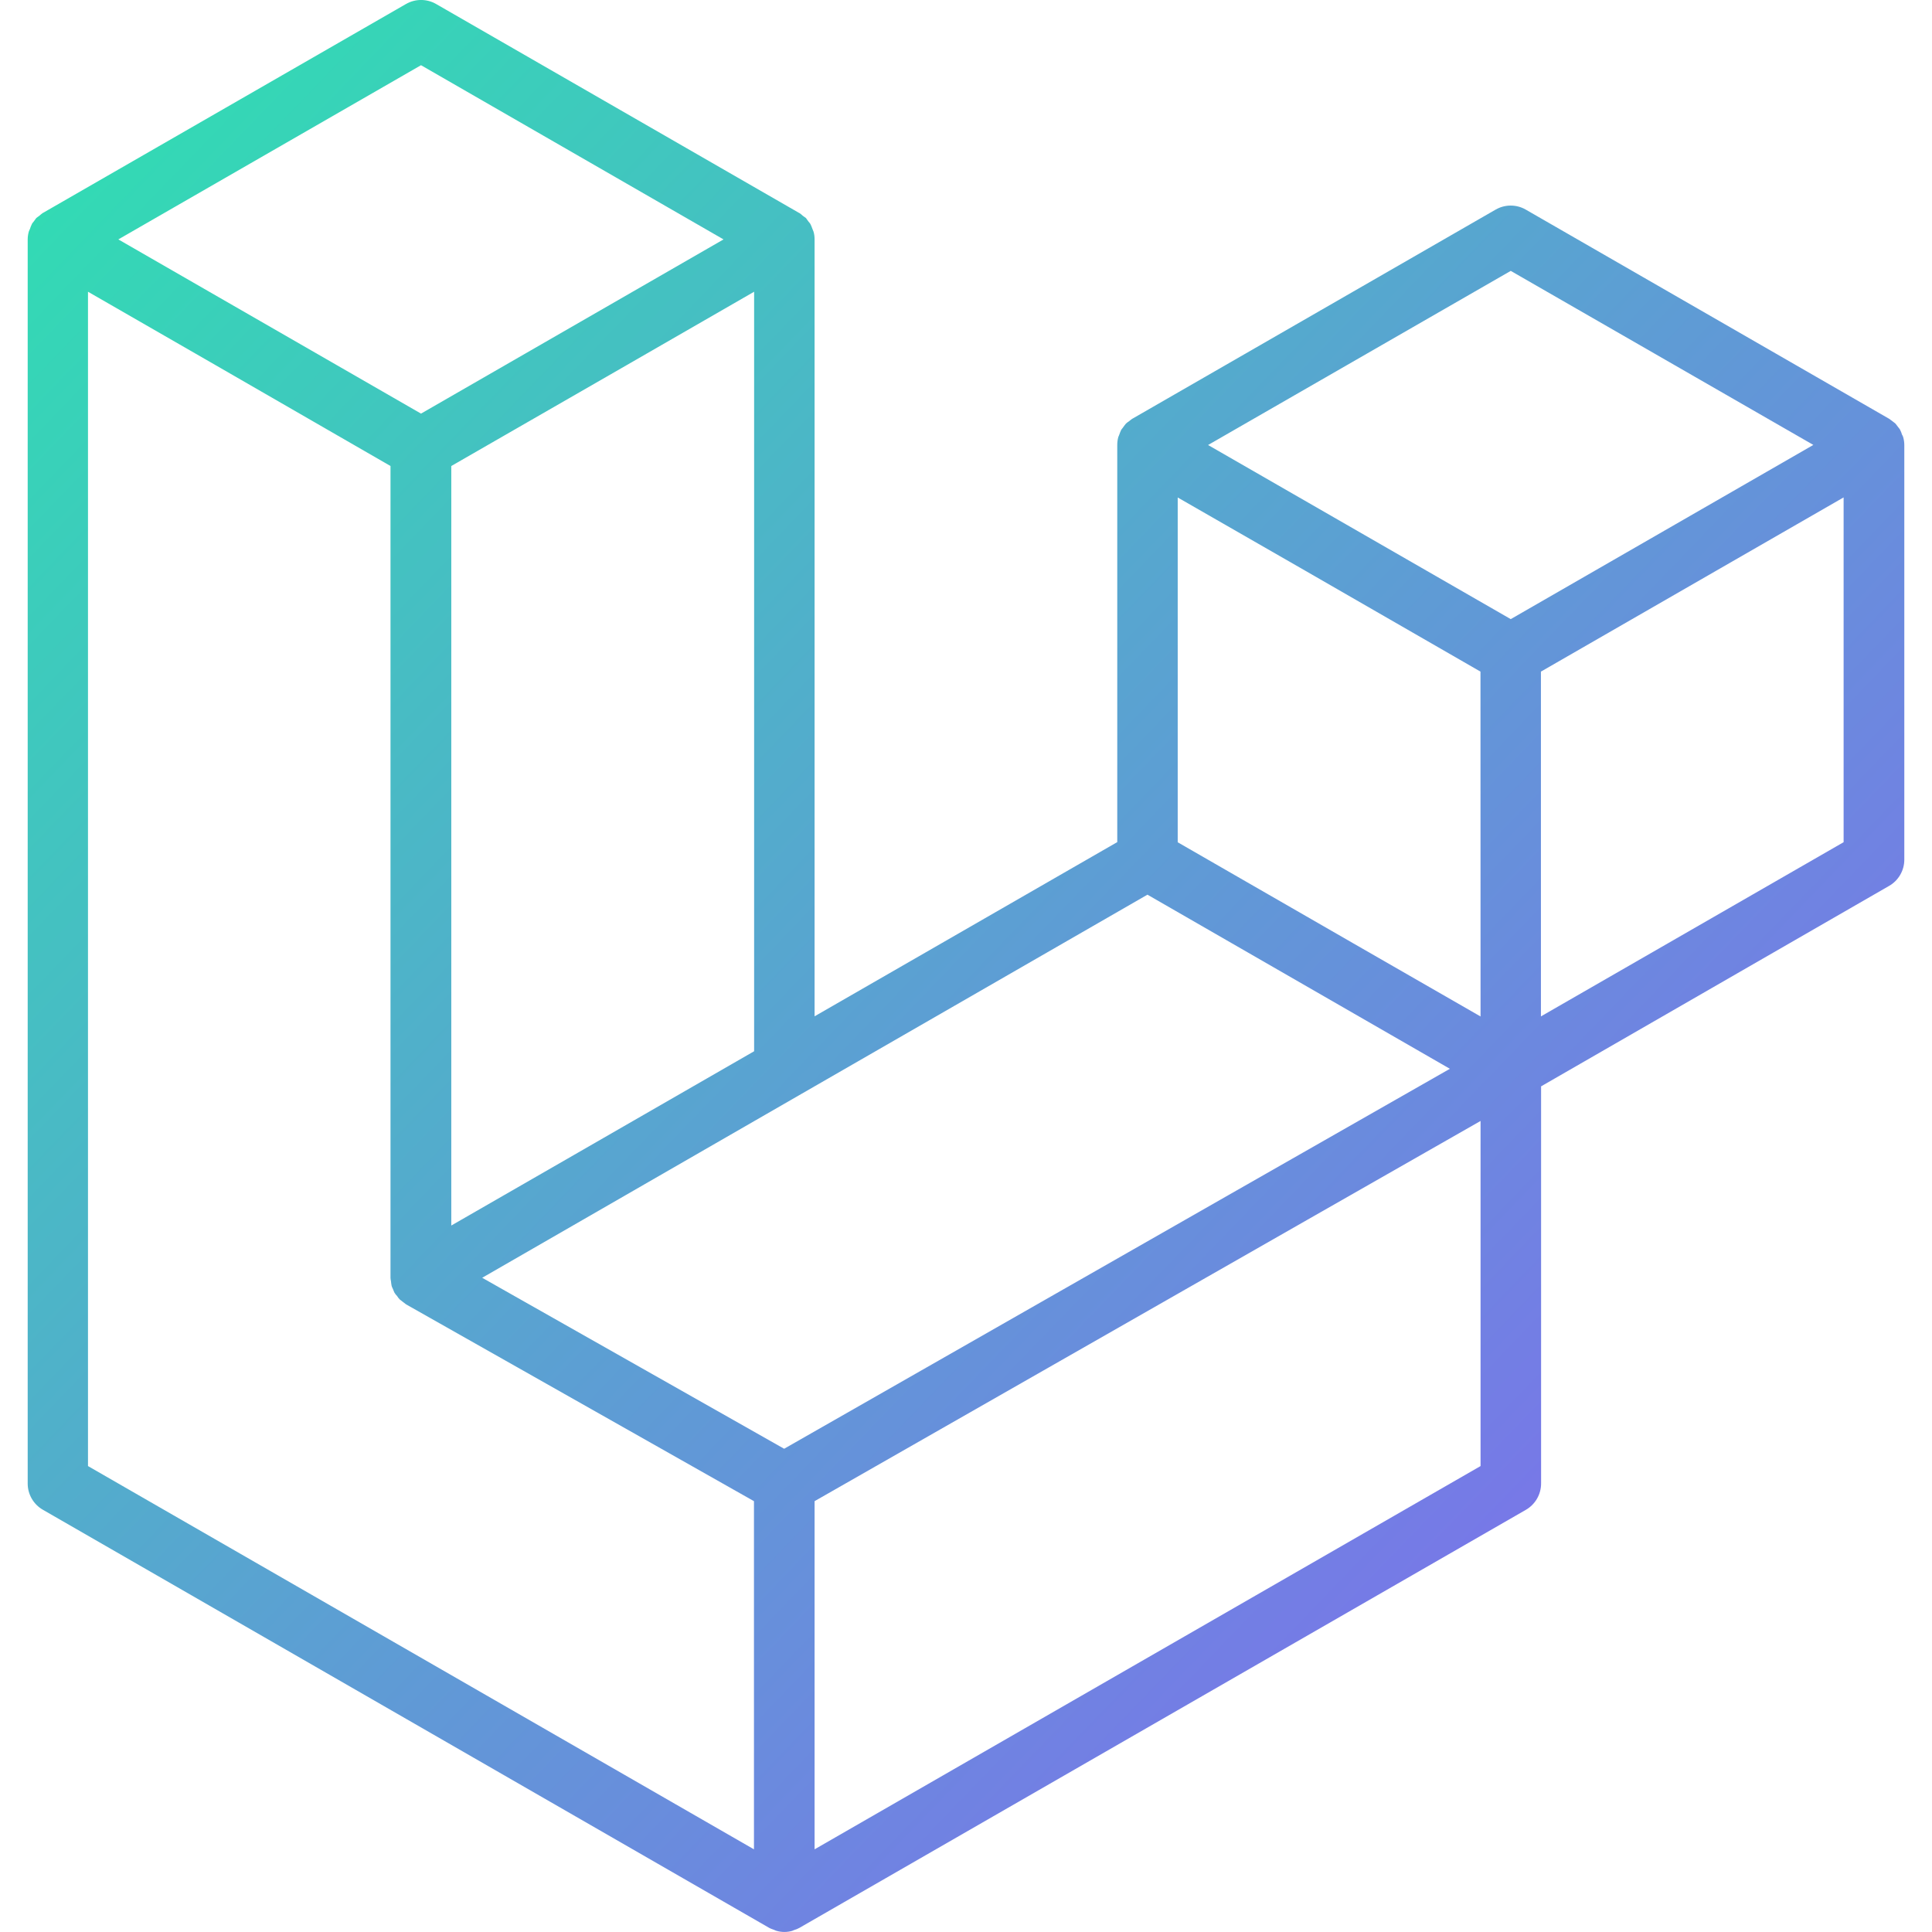
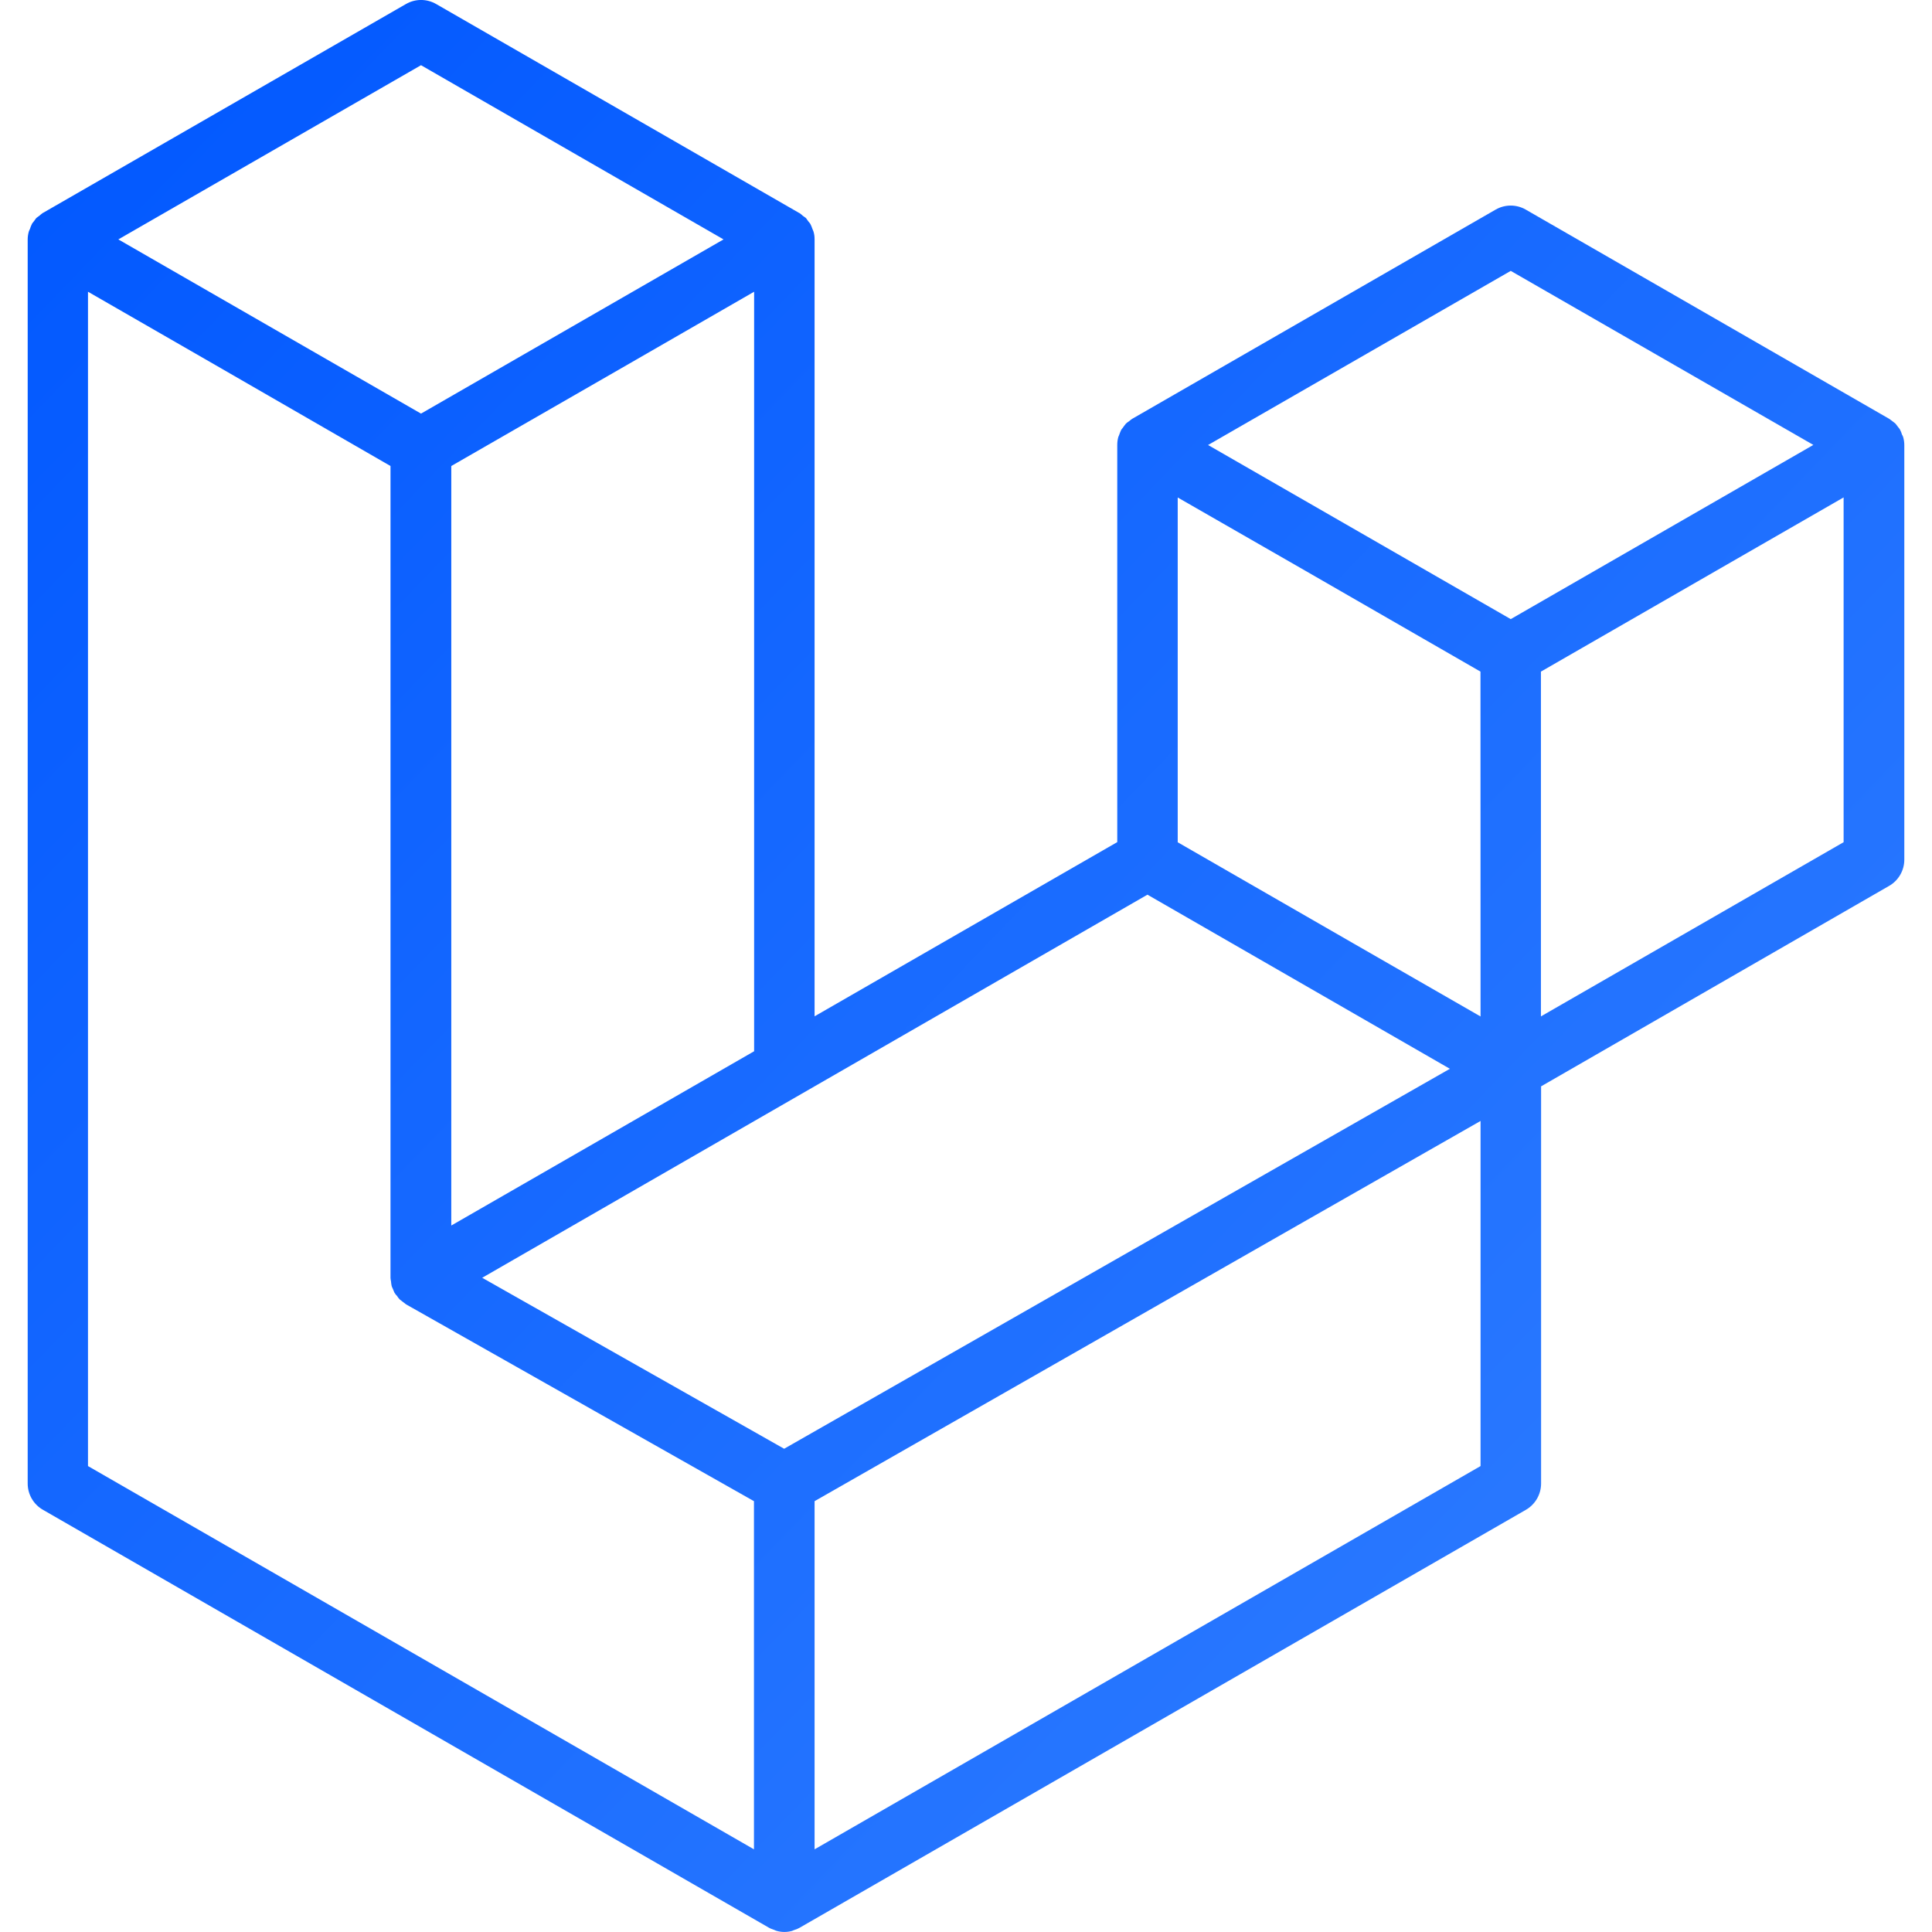
<svg xmlns="http://www.w3.org/2000/svg" fill="url(#g)" role="img" viewBox="0 0 24 24">
  <defs>
    <linearGradient id="g" x1="0" y1="0" x2="1" y2="1">
-       <stop offset="0" stop-color="#2de2b0" />
-       <stop offset="1" stop-color="#8b5cf6" />
+       <stop offset="0" stop-color="#0057ff" />
+       <stop offset="1" stop-color="#3380ff" />
    </linearGradient>
  </defs>
  <path d="M23.642 5.43a.364.364 0 01.014.1v5.149c0 .135-.073.26-.189.326l-4.323 2.49v4.934a.378.378 0 01-.188.326L9.93 23.949a.316.316 0 01-.066.027c-.008.002-.016.008-.024.01a.348.348 0 01-.192 0c-.011-.002-.02-.008-.03-.012-.02-.008-.042-.014-.062-.025L.533 18.755a.376.376 0 01-.189-.326V2.974c0-.033.005-.066.014-.098.003-.012.01-.02.014-.032a.369.369 0 01.023-.058c.004-.013.015-.022.023-.033l.033-.045c.012-.01.025-.018.037-.027.014-.012.027-.024.041-.034H.53L5.043.05a.375.375 0 01.375 0L9.93 2.647h.002c.015.01.027.021.04.033l.038.027c.013.014.02.03.033.045.008.011.02.021.025.033.01.02.017.038.024.058.003.011.01.021.013.032.01.031.014.064.014.098v9.652l3.76-2.164V5.527c0-.033.004-.066.013-.098.003-.01.01-.02.013-.032a.487.487 0 01.024-.059c.007-.012.018-.02.025-.033.012-.015.021-.03.033-.043.012-.012.025-.02.037-.028.014-.01.026-.023.041-.032h.001l4.513-2.598a.375.375 0 01.375 0l4.513 2.598c.016.01.027.021.042.031.012.01.025.018.036.028.013.014.022.03.034.044.008.012.019.021.024.033.011.02.018.04.024.06.006.01.012.021.015.032zm-.74 5.032V6.179l-1.578.908-2.182 1.256v4.283zm-4.51 7.75v-4.287l-2.147 1.225-6.126 3.498v4.325zM1.093 3.624v14.588l8.273 4.761v-4.325l-4.322-2.445-.002-.003H5.04c-.014-.01-.025-.021-.04-.031-.011-.01-.024-.018-.035-.027l-.001-.002c-.013-.012-.021-.025-.031-.04-.01-.011-.021-.022-.028-.036h-.002c-.008-.014-.013-.031-.02-.047-.006-.016-.014-.027-.018-.043a.49.49 0 01-.008-.057c-.002-.014-.006-.027-.006-.041V5.789l-2.18-1.257zM5.23.81L1.47 2.974l3.76 2.164 3.758-2.164zm1.956 13.505l2.182-1.256V3.624l-1.58.91-2.182 1.255v9.435zm11.581-10.95l-3.76 2.163 3.76 2.163 3.759-2.164zm-.376 4.978L16.21 7.087 14.63 6.18v4.283l2.182 1.256 1.58.908zm-8.65 9.654l5.514-3.148 2.756-1.572-3.757-2.163-4.323 2.489-3.941 2.27z" />
</svg>
